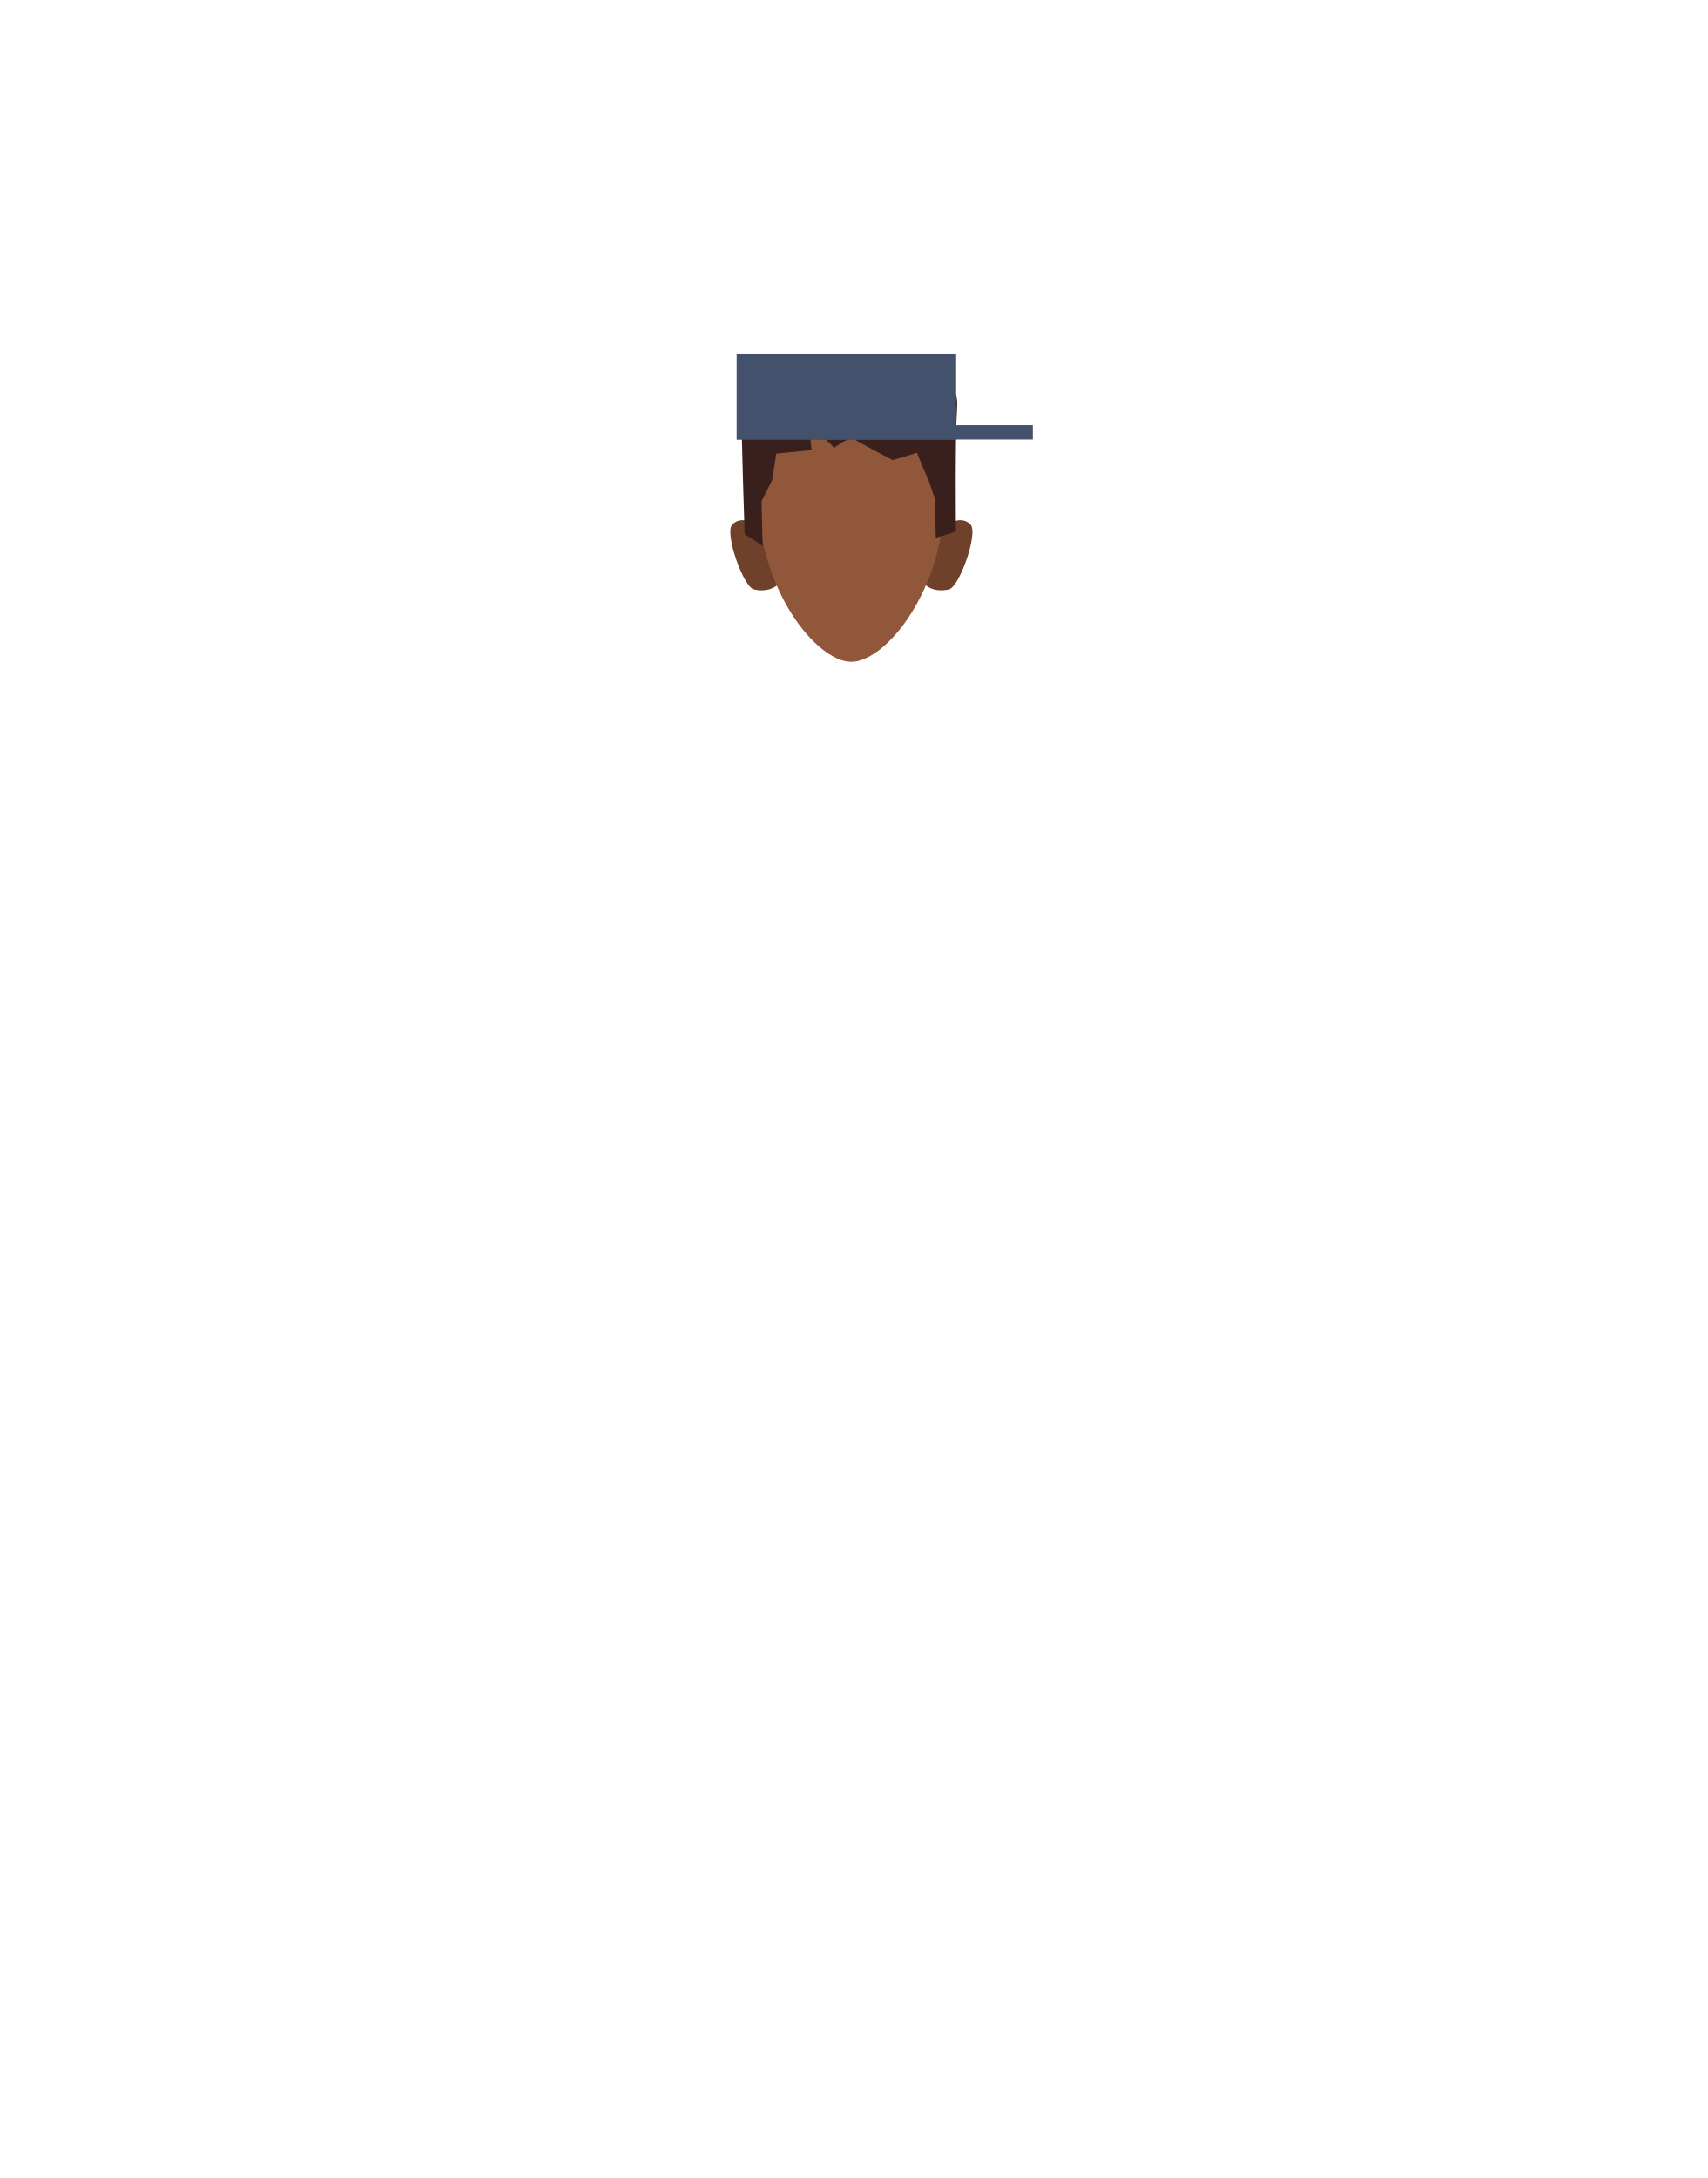
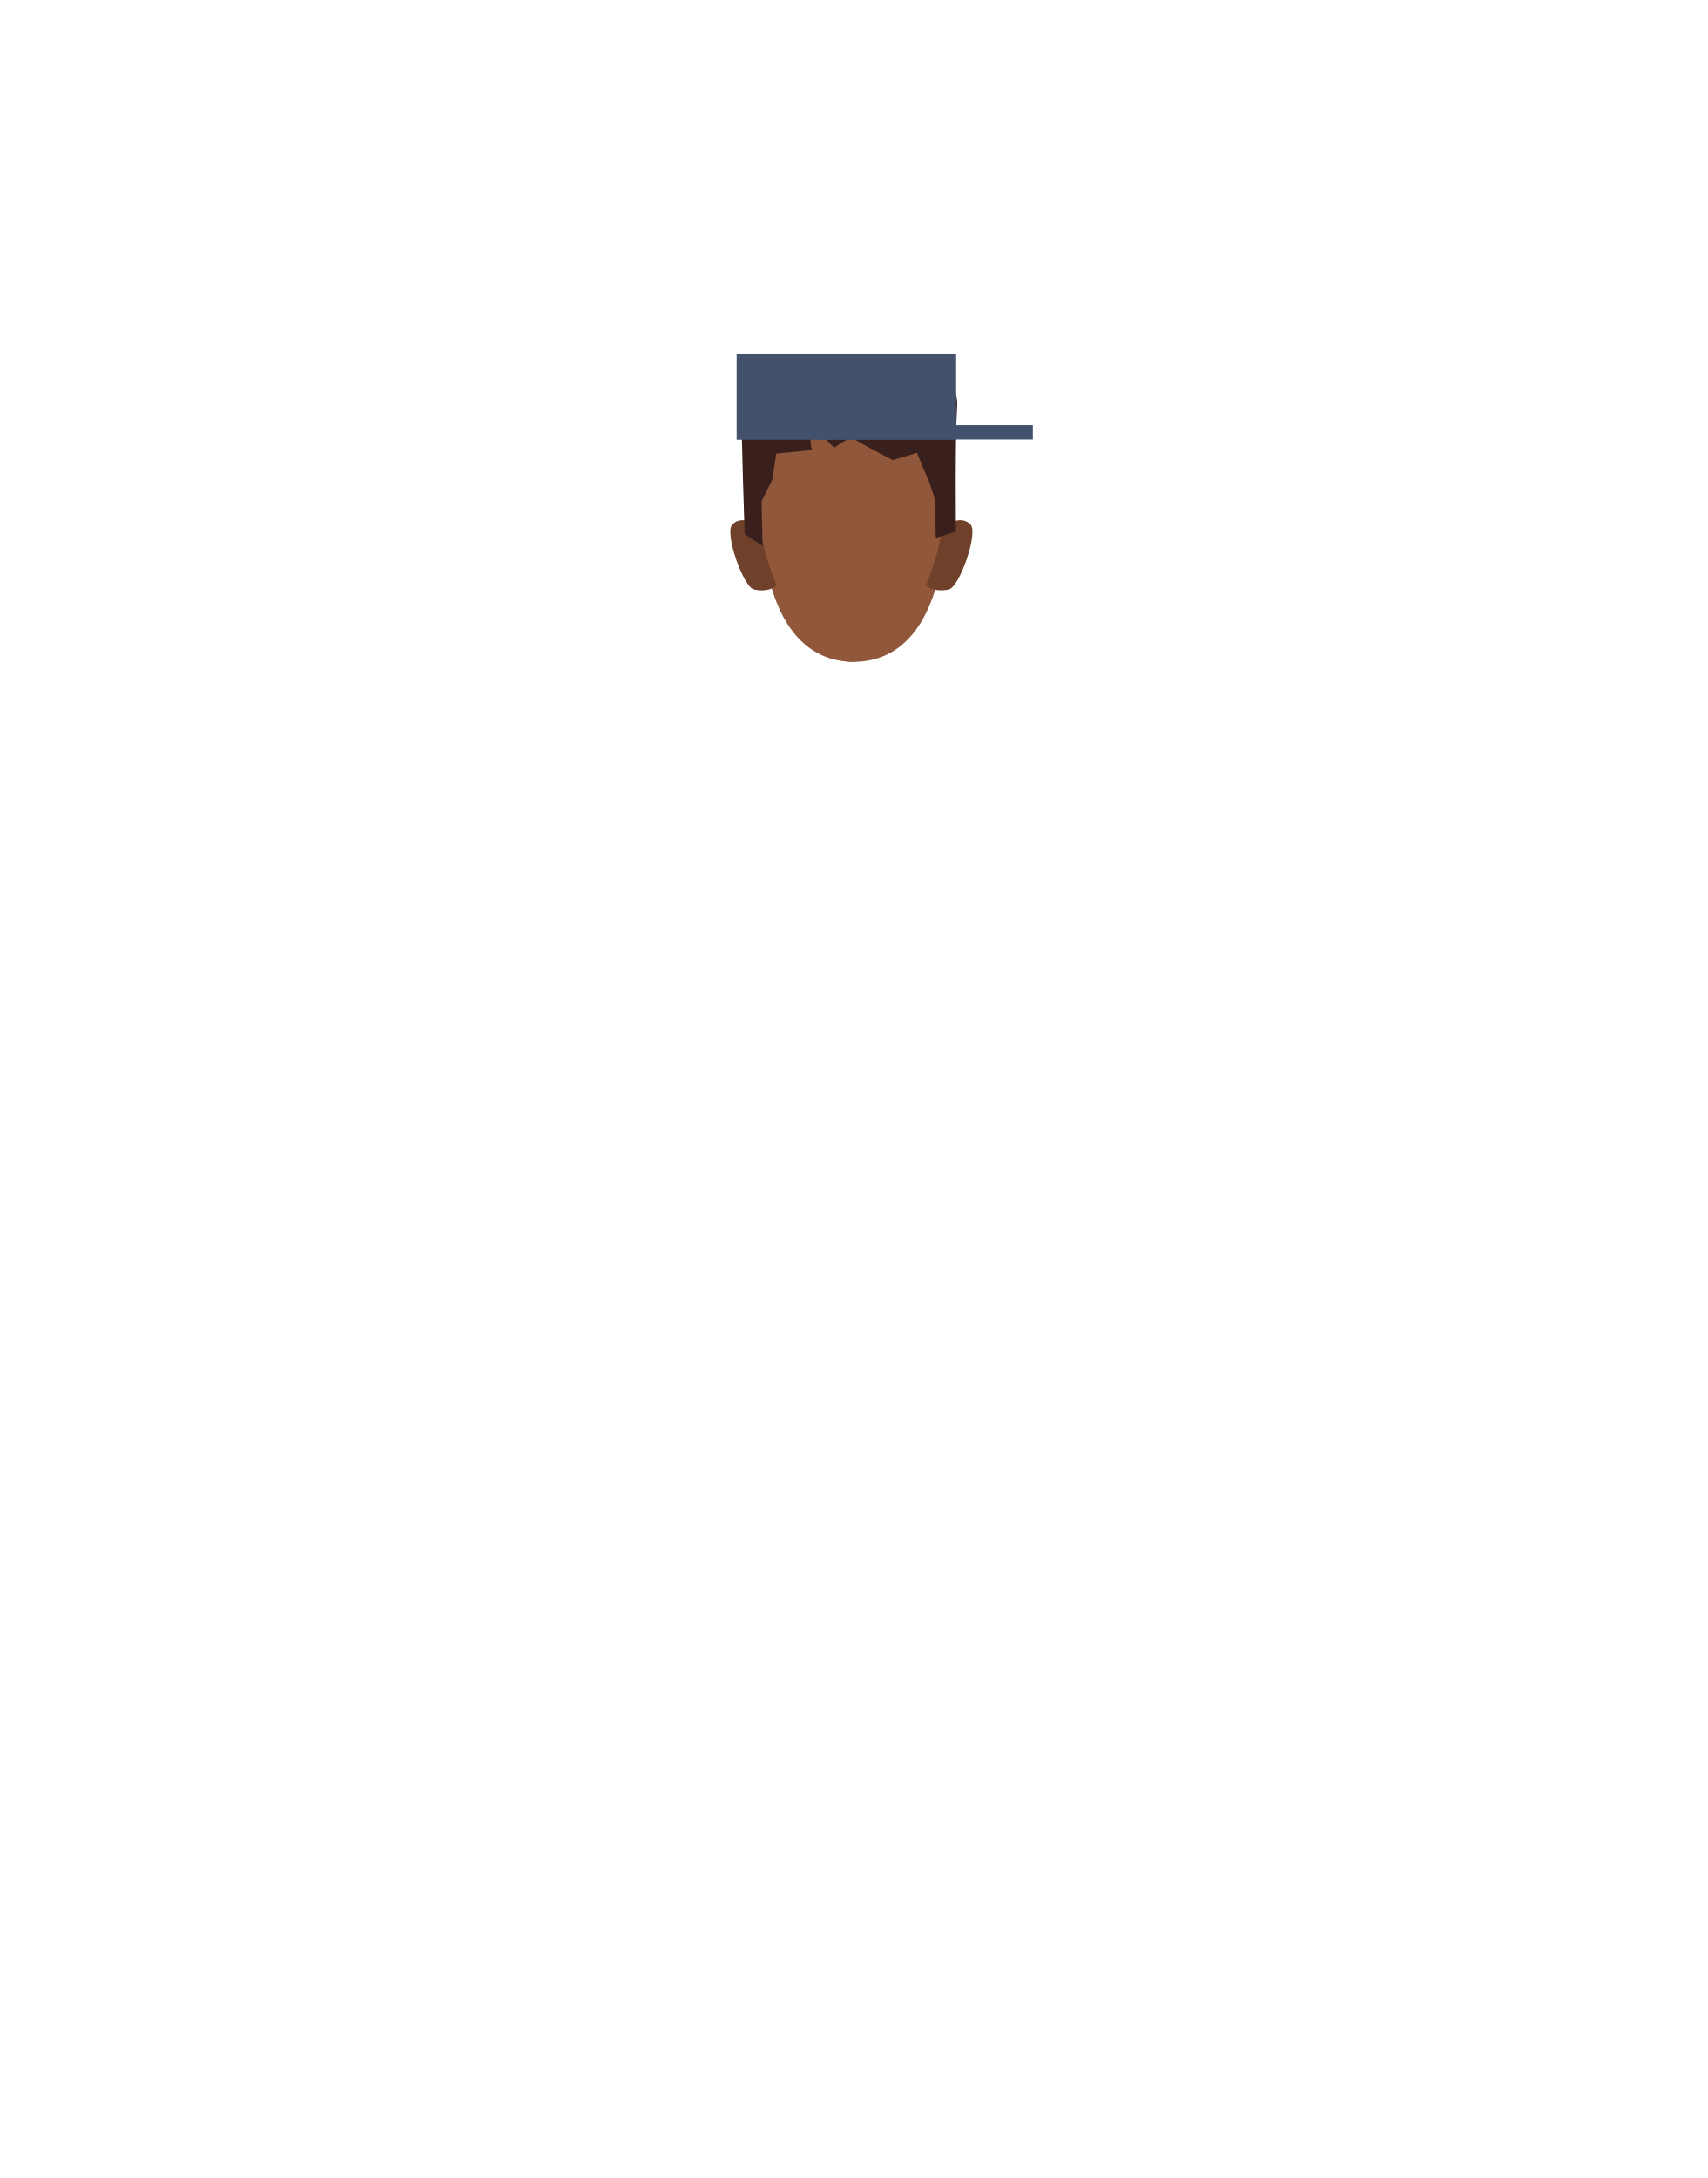
<svg xmlns="http://www.w3.org/2000/svg" version="1.1" id="Calque_1" x="0px" y="0px" viewBox="0 0 788 1005" style="enable-background:new 0 0 788 1005;" xml:space="preserve">
  <style type="text/css">
- 	.st0{fill:#6F412A;}
- 	.st1{fill:#90573A;}
+ 	.st0{fill:#90573A;}
+ 	.st1{fill:#6F412A;}
	.st2{fill:#3A201D;}
	.st3{fill:#43516D;}
</style>
+   <path class="st0" d="M393.9,180.8c-23.9,0-43.2,11.2-43.2,45.6c0,69.7,27.4,79,43.3,79l0,0c15.8,0,43.3-9,43.3-79  C437.2,192,417.9,180.8,393.9,180.8z" />
  <g id="Calque_9">
-     <path class="st0" d="M426.2,269l8.1-24.5c0,0,7.9-8.1,13.6-2.5c3.8,3.8-5.1,29-10,30C429.7,273.8,426.2,269,426.2,269z" />
-     <path class="st0" d="M359.8,269l-8.1-24.5c0,0-7.9-8.1-13.7-2.5c-3.8,3.8,5.1,29,10,30C356.3,273.8,359.8,269,359.8,269z" />
-     <path class="st1" d="M392.9,180.8c-23.9,0-43.3,11.2-43.3,45.6c0,46,27.5,79,43.3,79c15.8,0,43.3-33,43.3-79   C436.2,192,416.9,180.8,392.9,180.8z" />
+     <path class="st1" d="M426.2,269l8.1-24.5c0,0,7.9-8.1,13.6-2.5c3.8,3.8-5.1,29-10,30C429.7,273.8,426.2,269,426.2,269z" />
+     <path class="st1" d="M359.8,269l-8.1-24.5c0,0-7.9-8.1-13.7-2.5c-3.8,3.8,5.1,29,10,30C356.3,273.8,359.8,269,359.8,269z" />
+     <path class="st0" d="M392.9,180.8c-23.9,0-43.3,11.2-43.3,45.6c0,46,27.5,79,43.3,79s43.3-33,43.3-79   C436.2,192,416.9,180.8,392.9,180.8z" />
    <path class="st2" d="M352,251.9l-8.3-5.4c0,0-1.6-47.6-1.5-59.6c0-15.2,22.5-5.5,38.9-8.3c7.4-1.3,11.4-0.5,11.4-0.5   s16,2.3,22.1,1.6c23.9-2.6,27.9-2.2,27.1,9c-0.9,12.7-0.5,56.6-0.5,56.6l-9.3,2.9l-0.5-18.3l-2.6-7.7c0,0-5.8-13.3-5.5-13.3   s-11.3,3.4-11.3,3.4s-15-7.9-18-9.7c-2.2-1.3-9,4.1-9,4.1s-5.8-6.9-9.5-6.9c-2.6,0-0.8,7.9-0.8,7.9l-16.4,1.6l-1.9,12.2l-4.9,9.8   L352,251.9z" />
  </g>
  <g id="Calque_10">
    <rect x="340" y="163.2" class="st3" width="101.3" height="39.7" />
    <rect x="375.7" y="196.2" class="st3" width="101" height="6.6" />
  </g>
</svg>
